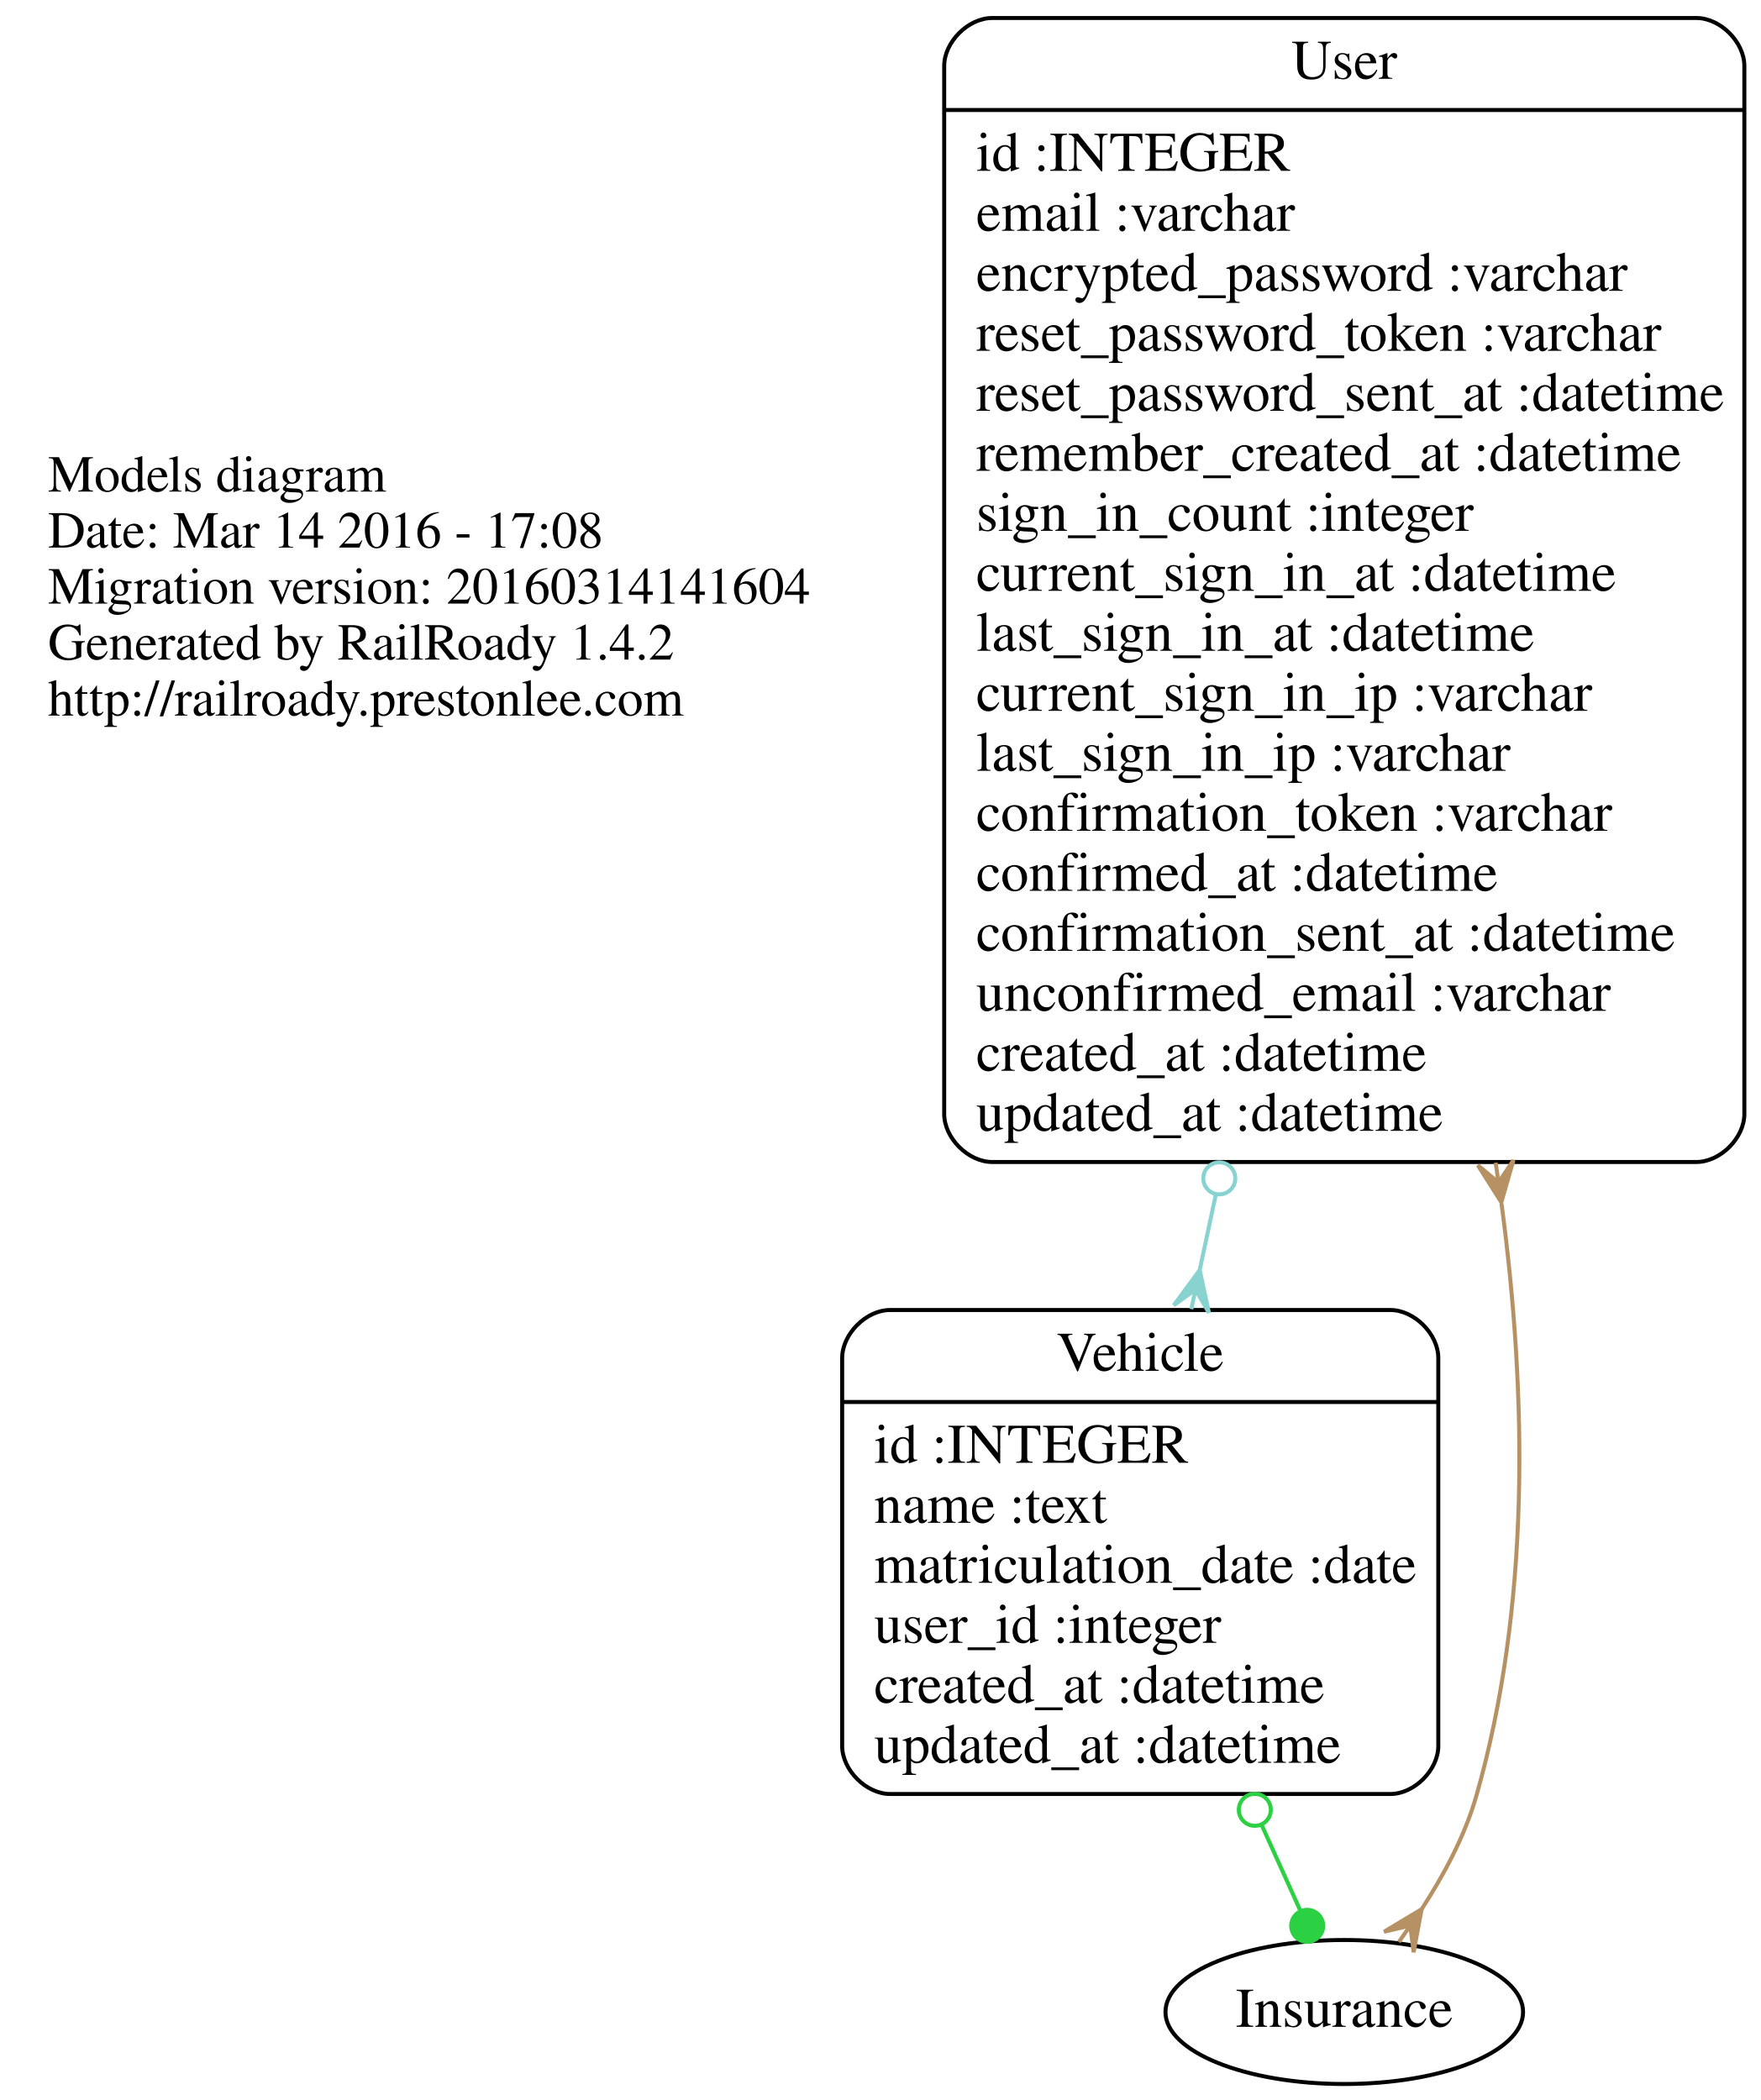
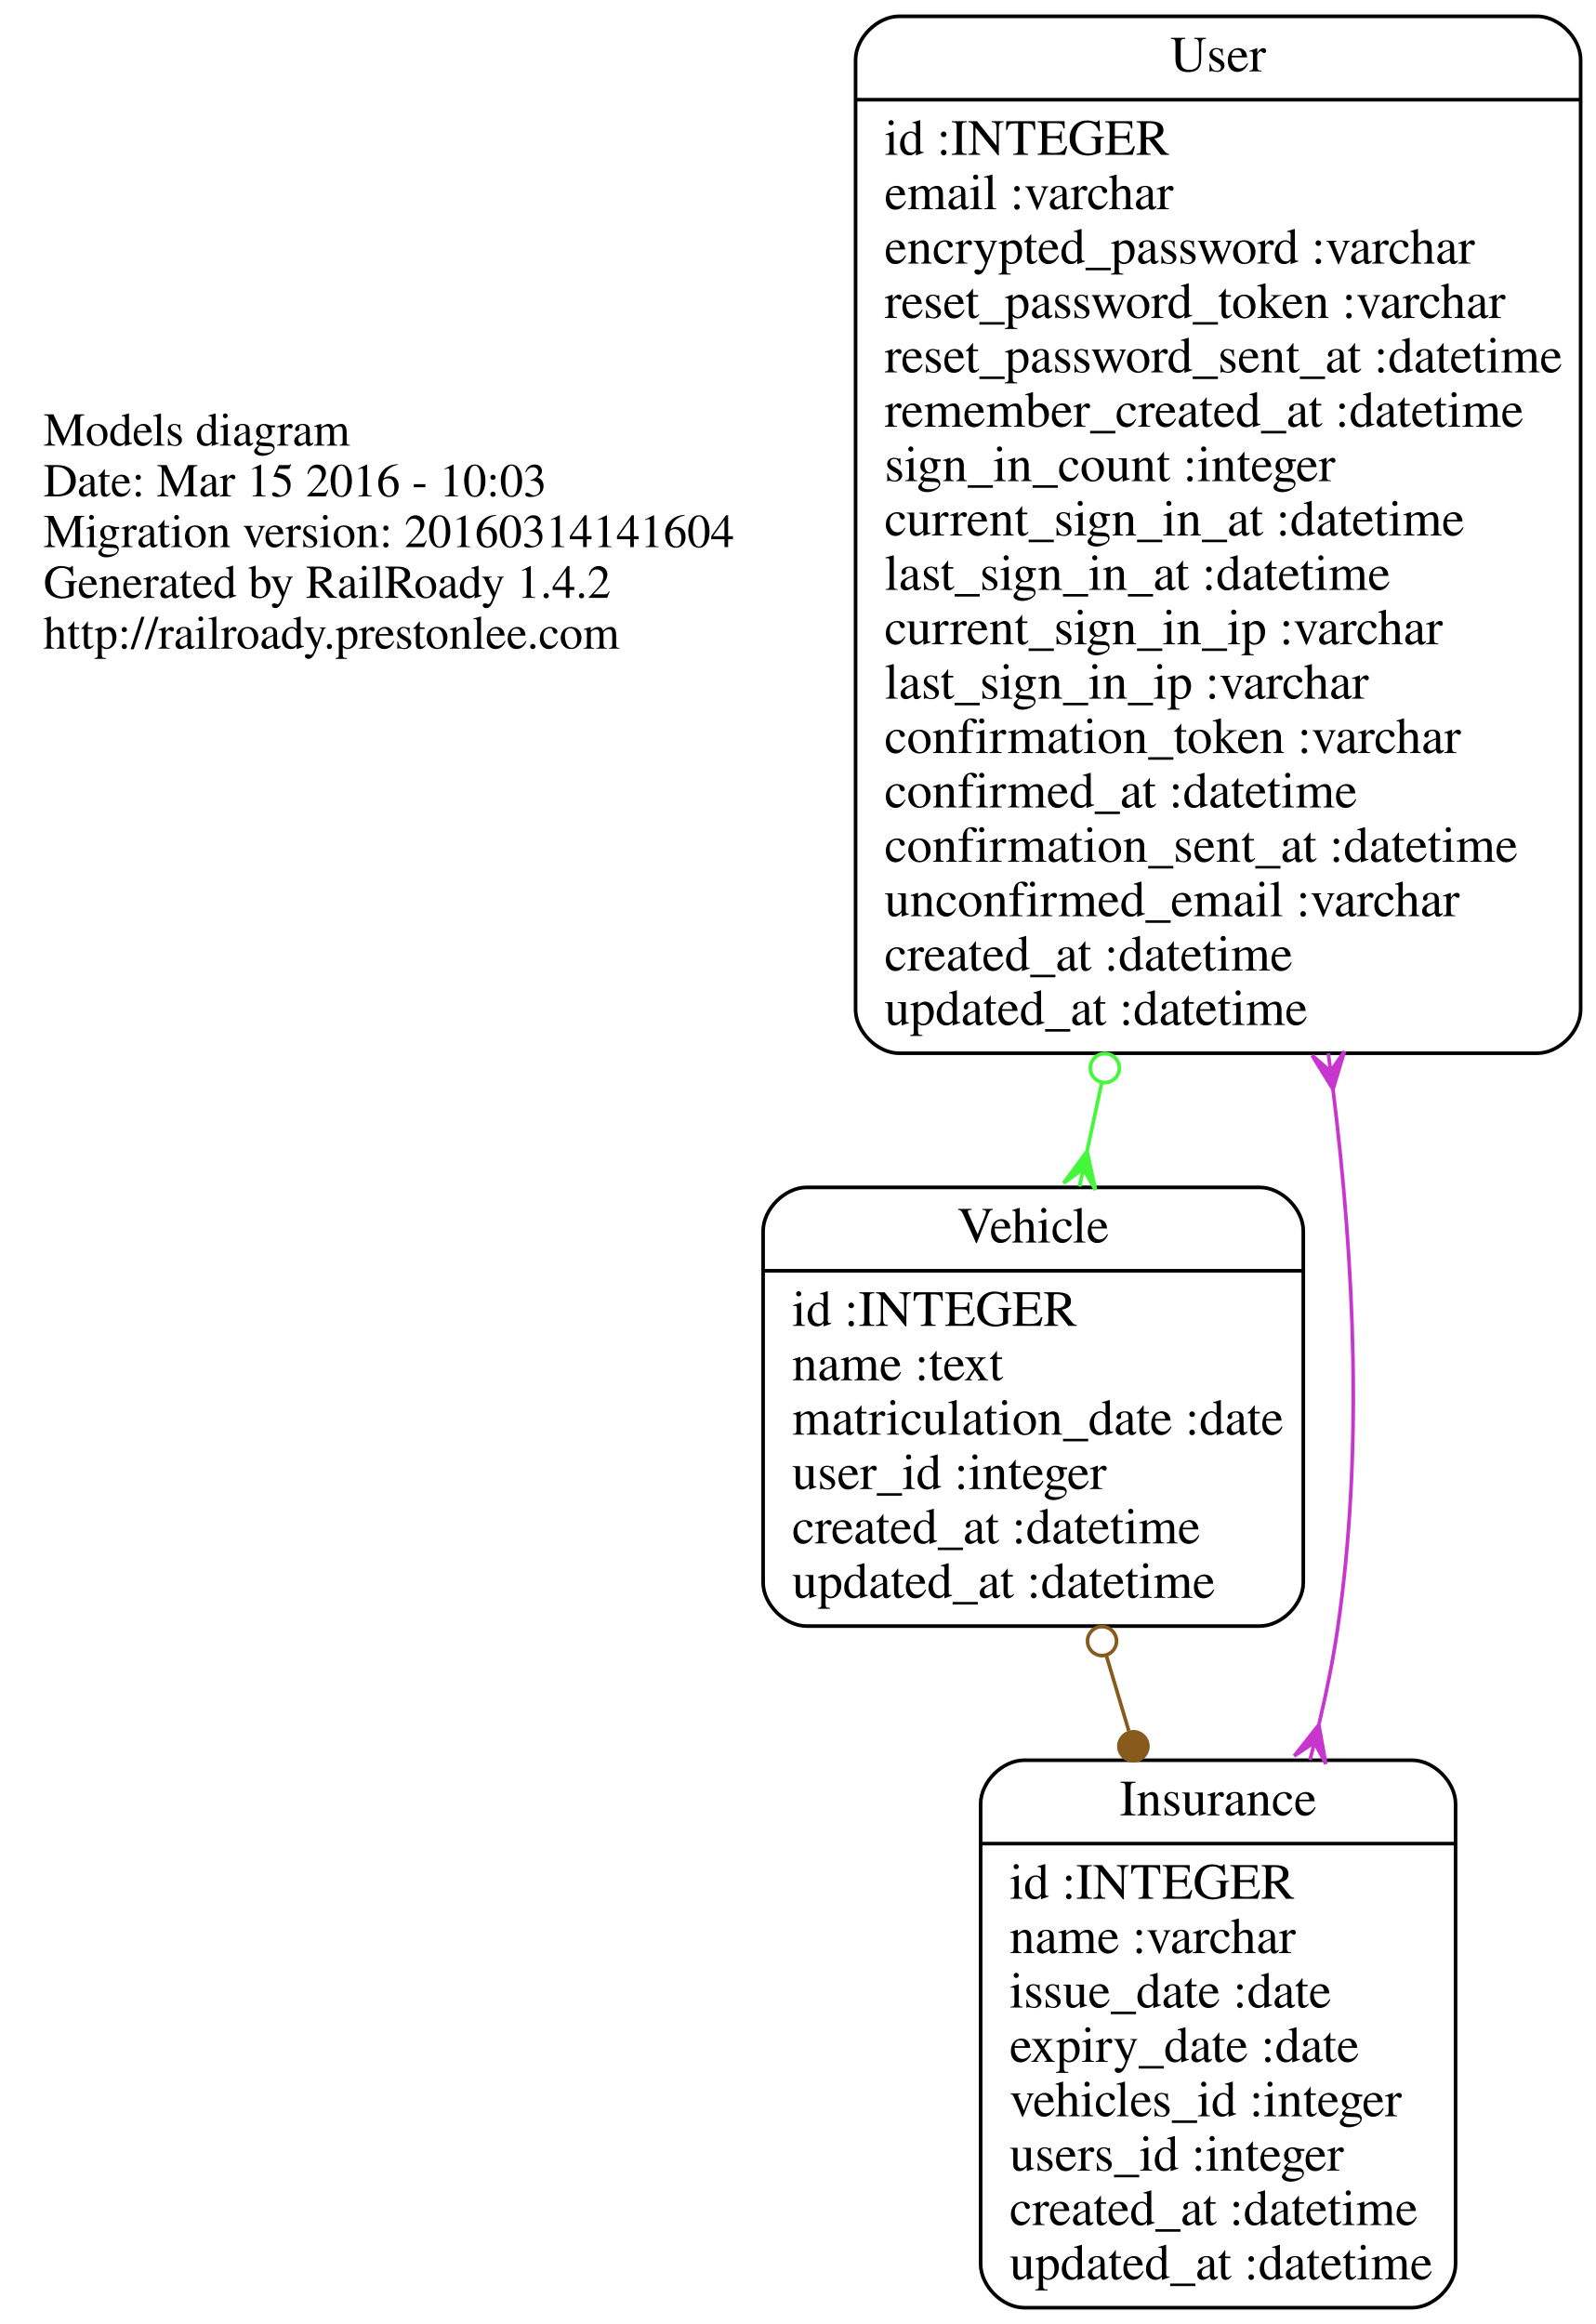
- <svg xmlns="http://www.w3.org/2000/svg" width="440pt" height="525pt" viewBox="0.00 0.00 440.00 525.00">
-   <g id="graph0" class="graph" transform="scale(1 1) rotate(0) translate(4 521)">
-     <polygon fill="none" stroke="none" points="-4,4 -4,-521 436,-521 436,4 -4,4" />
+ <svg xmlns="http://www.w3.org/2000/svg" width="440pt" height="641pt" viewBox="0.00 0.00 440.00 641.00">
+   <g id="graph0" class="graph" transform="scale(1 1) rotate(0) translate(4 637)">
+     <polygon fill="none" stroke="none" points="-4,4 -4,-637 436,-637 436,4 -4,4" />
    <g id="node1" class="node">
-       <text text-anchor="start" x="8" y="-398.1" font-family="Times,serif" font-size="13.00">Models diagram</text>
-       <text text-anchor="start" x="8" y="-384.1" font-family="Times,serif" font-size="13.00">Date: Mar 14 2016 - 17:08</text>
-       <text text-anchor="start" x="8" y="-370.1" font-family="Times,serif" font-size="13.00">Migration version: 20160314141604</text>
-       <text text-anchor="start" x="8" y="-356.1" font-family="Times,serif" font-size="13.00">Generated by RailRoady 1.4.2</text>
-       <text text-anchor="start" x="8" y="-342.1" font-family="Times,serif" font-size="13.00">http://railroady.prestonlee.com</text>
+       <text text-anchor="start" x="8" y="-514.1" font-family="Times,serif" font-size="13.00">Models diagram</text>
+       <text text-anchor="start" x="8" y="-500.1" font-family="Times,serif" font-size="13.00">Date: Mar 15 2016 - 10:03</text>
+       <text text-anchor="start" x="8" y="-486.1" font-family="Times,serif" font-size="13.00">Migration version: 20160314141604</text>
+       <text text-anchor="start" x="8" y="-472.1" font-family="Times,serif" font-size="13.00">Generated by RailRoady 1.4.2</text>
+       <text text-anchor="start" x="8" y="-458.1" font-family="Times,serif" font-size="13.00">http://railroady.prestonlee.com</text>
    </g>
    <g id="node2" class="node">
-       <path fill="none" stroke="black" d="M244,-230.5C244,-230.5 420,-230.5 420,-230.5 426,-230.5 432,-236.5 432,-242.5 432,-242.5 432,-504.5 432,-504.5 432,-510.5 426,-516.5 420,-516.5 420,-516.5 244,-516.5 244,-516.5 238,-516.5 232,-510.5 232,-504.5 232,-504.5 232,-242.5 232,-242.5 232,-236.5 238,-230.5 244,-230.5" />
-       <text text-anchor="middle" x="332" y="-501.3" font-family="Times,serif" font-size="14.00">User</text>
-       <polyline fill="none" stroke="black" points="232,-493.5 432,-493.5 " />
-       <text text-anchor="start" x="240" y="-478.3" font-family="Times,serif" font-size="14.00">id :INTEGER</text>
-       <text text-anchor="start" x="240" y="-463.3" font-family="Times,serif" font-size="14.00">email :varchar</text>
-       <text text-anchor="start" x="240" y="-448.3" font-family="Times,serif" font-size="14.00">encrypted_password :varchar</text>
-       <text text-anchor="start" x="240" y="-433.3" font-family="Times,serif" font-size="14.00">reset_password_token :varchar</text>
-       <text text-anchor="start" x="240" y="-418.3" font-family="Times,serif" font-size="14.00">reset_password_sent_at :datetime</text>
-       <text text-anchor="start" x="240" y="-403.3" font-family="Times,serif" font-size="14.00">remember_created_at :datetime</text>
-       <text text-anchor="start" x="240" y="-388.3" font-family="Times,serif" font-size="14.00">sign_in_count :integer</text>
-       <text text-anchor="start" x="240" y="-373.3" font-family="Times,serif" font-size="14.00">current_sign_in_at :datetime</text>
-       <text text-anchor="start" x="240" y="-358.3" font-family="Times,serif" font-size="14.00">last_sign_in_at :datetime</text>
-       <text text-anchor="start" x="240" y="-343.3" font-family="Times,serif" font-size="14.00">current_sign_in_ip :varchar</text>
-       <text text-anchor="start" x="240" y="-328.3" font-family="Times,serif" font-size="14.00">last_sign_in_ip :varchar</text>
-       <text text-anchor="start" x="240" y="-313.3" font-family="Times,serif" font-size="14.00">confirmation_token :varchar</text>
-       <text text-anchor="start" x="240" y="-298.3" font-family="Times,serif" font-size="14.00">confirmed_at :datetime</text>
-       <text text-anchor="start" x="240" y="-283.3" font-family="Times,serif" font-size="14.00">confirmation_sent_at :datetime</text>
-       <text text-anchor="start" x="240" y="-268.3" font-family="Times,serif" font-size="14.00">unconfirmed_email :varchar</text>
-       <text text-anchor="start" x="240" y="-253.3" font-family="Times,serif" font-size="14.00">created_at :datetime</text>
-       <text text-anchor="start" x="240" y="-238.3" font-family="Times,serif" font-size="14.00">updated_at :datetime</text>
+       <path fill="none" stroke="black" d="M244,-346.5C244,-346.5 420,-346.5 420,-346.5 426,-346.5 432,-352.5 432,-358.5 432,-358.5 432,-620.5 432,-620.5 432,-626.5 426,-632.5 420,-632.5 420,-632.5 244,-632.5 244,-632.5 238,-632.5 232,-626.5 232,-620.5 232,-620.5 232,-358.5 232,-358.5 232,-352.5 238,-346.5 244,-346.5" />
+       <text text-anchor="middle" x="332" y="-617.3" font-family="Times,serif" font-size="14.00">User</text>
+       <polyline fill="none" stroke="black" points="232,-609.5 432,-609.5 " />
+       <text text-anchor="start" x="240" y="-594.3" font-family="Times,serif" font-size="14.00">id :INTEGER</text>
+       <text text-anchor="start" x="240" y="-579.3" font-family="Times,serif" font-size="14.00">email :varchar</text>
+       <text text-anchor="start" x="240" y="-564.3" font-family="Times,serif" font-size="14.00">encrypted_password :varchar</text>
+       <text text-anchor="start" x="240" y="-549.3" font-family="Times,serif" font-size="14.00">reset_password_token :varchar</text>
+       <text text-anchor="start" x="240" y="-534.3" font-family="Times,serif" font-size="14.00">reset_password_sent_at :datetime</text>
+       <text text-anchor="start" x="240" y="-519.3" font-family="Times,serif" font-size="14.00">remember_created_at :datetime</text>
+       <text text-anchor="start" x="240" y="-504.3" font-family="Times,serif" font-size="14.00">sign_in_count :integer</text>
+       <text text-anchor="start" x="240" y="-489.3" font-family="Times,serif" font-size="14.00">current_sign_in_at :datetime</text>
+       <text text-anchor="start" x="240" y="-474.3" font-family="Times,serif" font-size="14.00">last_sign_in_at :datetime</text>
+       <text text-anchor="start" x="240" y="-459.3" font-family="Times,serif" font-size="14.00">current_sign_in_ip :varchar</text>
+       <text text-anchor="start" x="240" y="-444.3" font-family="Times,serif" font-size="14.00">last_sign_in_ip :varchar</text>
+       <text text-anchor="start" x="240" y="-429.3" font-family="Times,serif" font-size="14.00">confirmation_token :varchar</text>
+       <text text-anchor="start" x="240" y="-414.3" font-family="Times,serif" font-size="14.00">confirmed_at :datetime</text>
+       <text text-anchor="start" x="240" y="-399.3" font-family="Times,serif" font-size="14.00">confirmation_sent_at :datetime</text>
+       <text text-anchor="start" x="240" y="-384.3" font-family="Times,serif" font-size="14.00">unconfirmed_email :varchar</text>
+       <text text-anchor="start" x="240" y="-369.3" font-family="Times,serif" font-size="14.00">created_at :datetime</text>
+       <text text-anchor="start" x="240" y="-354.3" font-family="Times,serif" font-size="14.00">updated_at :datetime</text>
    </g>
    <g id="node3" class="node">
-       <path fill="none" stroke="black" d="M218.5,-72.5C218.5,-72.5 343.5,-72.5 343.5,-72.5 349.5,-72.5 355.5,-78.5 355.5,-84.5 355.5,-84.5 355.5,-181.5 355.5,-181.5 355.5,-187.5 349.5,-193.5 343.5,-193.5 343.5,-193.5 218.5,-193.5 218.5,-193.5 212.5,-193.5 206.5,-187.5 206.5,-181.5 206.5,-181.5 206.5,-84.5 206.5,-84.5 206.5,-78.5 212.5,-72.5 218.5,-72.5" />
-       <text text-anchor="middle" x="281" y="-178.3" font-family="Times,serif" font-size="14.00">Vehicle</text>
-       <polyline fill="none" stroke="black" points="206.5,-170.5 355.5,-170.5 " />
-       <text text-anchor="start" x="214.5" y="-155.3" font-family="Times,serif" font-size="14.00">id :INTEGER</text>
-       <text text-anchor="start" x="214.5" y="-140.3" font-family="Times,serif" font-size="14.00">name :text</text>
-       <text text-anchor="start" x="214.5" y="-125.3" font-family="Times,serif" font-size="14.00">matriculation_date :date</text>
-       <text text-anchor="start" x="214.5" y="-110.3" font-family="Times,serif" font-size="14.00">user_id :integer</text>
-       <text text-anchor="start" x="214.5" y="-95.3" font-family="Times,serif" font-size="14.00">created_at :datetime</text>
-       <text text-anchor="start" x="214.5" y="-80.3" font-family="Times,serif" font-size="14.00">updated_at :datetime</text>
+       <path fill="none" stroke="black" d="M218.5,-188.5C218.5,-188.5 343.5,-188.5 343.5,-188.5 349.5,-188.5 355.5,-194.5 355.5,-200.5 355.5,-200.5 355.5,-297.5 355.5,-297.5 355.5,-303.5 349.5,-309.5 343.5,-309.5 343.5,-309.5 218.5,-309.5 218.5,-309.5 212.5,-309.5 206.5,-303.5 206.5,-297.5 206.5,-297.5 206.5,-200.5 206.5,-200.5 206.5,-194.5 212.5,-188.5 218.5,-188.5" />
+       <text text-anchor="middle" x="281" y="-294.3" font-family="Times,serif" font-size="14.00">Vehicle</text>
+       <polyline fill="none" stroke="black" points="206.5,-286.5 355.5,-286.5 " />
+       <text text-anchor="start" x="214.5" y="-271.3" font-family="Times,serif" font-size="14.00">id :INTEGER</text>
+       <text text-anchor="start" x="214.5" y="-256.3" font-family="Times,serif" font-size="14.00">name :text</text>
+       <text text-anchor="start" x="214.5" y="-241.3" font-family="Times,serif" font-size="14.00">matriculation_date :date</text>
+       <text text-anchor="start" x="214.5" y="-226.3" font-family="Times,serif" font-size="14.00">user_id :integer</text>
+       <text text-anchor="start" x="214.5" y="-211.3" font-family="Times,serif" font-size="14.00">created_at :datetime</text>
+       <text text-anchor="start" x="214.5" y="-196.3" font-family="Times,serif" font-size="14.00">updated_at :datetime</text>
    </g>
    <g id="edge1" class="edge">
-       <path fill="none" stroke="#88d2d0" d="M299.88,-222.294C298.52,-215.931 297.186,-209.694 295.897,-203.663" />
-       <ellipse fill="none" stroke="#88d2d0" cx="300.76" cy="-226.408" rx="4" ry="4" />
-       <polygon fill="#88d2d0" stroke="#88d2d0" points="295.862,-203.501 298.171,-192.781 294.816,-198.611 293.771,-193.722 293.771,-193.722 293.771,-193.722 294.816,-198.611 289.37,-194.663 295.862,-203.501 295.862,-203.501" />
+       <path fill="none" stroke="#45f73a" d="M299.88,-338.294C298.52,-331.931 297.186,-325.694 295.897,-319.663" />
+       <ellipse fill="none" stroke="#45f73a" cx="300.76" cy="-342.408" rx="4" ry="4" />
+       <polygon fill="#45f73a" stroke="#45f73a" points="295.862,-319.501 298.171,-308.781 294.816,-314.611 293.771,-309.722 293.771,-309.722 293.771,-309.722 294.816,-314.611 289.37,-310.663 295.862,-319.501 295.862,-319.501" />
    </g>
    <g id="node4" class="node">
-       <ellipse fill="none" stroke="black" cx="332" cy="-18" rx="44.693" ry="18" />
-       <text text-anchor="middle" x="332" y="-14.3" font-family="Times,serif" font-size="14.00">Insurance</text>
+       <path fill="none" stroke="black" d="M278.5,-0.5C278.5,-0.5 385.5,-0.5 385.5,-0.5 391.5,-0.5 397.5,-6.5 397.5,-12.5 397.5,-12.5 397.5,-139.5 397.5,-139.5 397.5,-145.5 391.5,-151.5 385.5,-151.5 385.5,-151.5 278.5,-151.5 278.5,-151.5 272.5,-151.5 266.5,-145.5 266.5,-139.5 266.5,-139.5 266.5,-12.5 266.5,-12.5 266.5,-6.5 272.5,-0.5 278.5,-0.5" />
+       <text text-anchor="middle" x="332" y="-136.3" font-family="Times,serif" font-size="14.00">Insurance</text>
+       <polyline fill="none" stroke="black" points="266.5,-128.5 397.5,-128.5 " />
+       <text text-anchor="start" x="274.5" y="-113.3" font-family="Times,serif" font-size="14.00">id :INTEGER</text>
+       <text text-anchor="start" x="274.5" y="-98.3" font-family="Times,serif" font-size="14.00">name :varchar</text>
+       <text text-anchor="start" x="274.5" y="-83.3" font-family="Times,serif" font-size="14.00">issue_date :date</text>
+       <text text-anchor="start" x="274.5" y="-68.3" font-family="Times,serif" font-size="14.00">expiry_date :date</text>
+       <text text-anchor="start" x="274.5" y="-53.3" font-family="Times,serif" font-size="14.00">vehicles_id :integer</text>
+       <text text-anchor="start" x="274.5" y="-38.3" font-family="Times,serif" font-size="14.00">users_id :integer</text>
+       <text text-anchor="start" x="274.5" y="-23.3" font-family="Times,serif" font-size="14.00">created_at :datetime</text>
+       <text text-anchor="start" x="274.5" y="-8.3" font-family="Times,serif" font-size="14.00">updated_at :datetime</text>
    </g>
    <g id="edge2" class="edge">
-       <path fill="none" stroke="#b69164" d="M371.295,-220.151C377.72,-172.09 378.502,-119.229 365,-72 362.17,-62.099 356.895,-52.248 351.381,-43.773" />
-       <polygon fill="#b69164" stroke="#b69164" points="371.255,-220.431 365.386,-229.694 370.548,-225.381 369.841,-230.331 369.841,-230.331 369.841,-230.331 370.548,-225.381 374.296,-230.967 371.255,-220.431 371.255,-220.431" />
-       <polygon fill="#b69164" stroke="#b69164" points="351.339,-43.712 349.338,-32.931 348.489,-39.604 345.64,-35.495 345.64,-35.495 345.64,-35.495 348.489,-39.604 341.942,-38.06 351.339,-43.712 351.339,-43.712" />
+       <path fill="none" stroke="#c836d0" d="M363.712,-336.38C369.612,-288.779 372.002,-236.124 365,-188 363.738,-179.327 361.949,-170.389 359.849,-161.528" />
+       <polygon fill="#c836d0" stroke="#c836d0" points="363.691,-336.541 357.939,-345.878 363.046,-341.5 362.401,-346.458 362.401,-346.458 362.401,-346.458 363.046,-341.5 366.864,-347.038 363.691,-336.541 363.691,-336.541" />
+       <polygon fill="#c836d0" stroke="#c836d0" points="359.786,-161.275 361.722,-150.481 358.571,-156.425 357.357,-151.574 357.357,-151.574 357.357,-151.574 358.571,-156.425 352.992,-152.667 359.786,-161.275 359.786,-161.275" />
    </g>
    <g id="edge3" class="edge">
-       <path fill="none" stroke="#2bd142" d="M311.36,-64.733C314.748,-57.224 318.018,-49.979 320.918,-43.555" />
-       <ellipse fill="none" stroke="#2bd142" cx="309.639" cy="-68.545" rx="4" ry="4" />
-       <ellipse fill="#2bd142" stroke="#2bd142" cx="322.728" cy="-39.544" rx="4" ry="4" />
+       <path fill="none" stroke="#875b1b" d="M301.184,-180.325C303.213,-173.523 305.288,-166.563 307.357,-159.628" />
+       <ellipse fill="none" stroke="#875b1b" cx="299.981" cy="-184.359" rx="4" ry="4" />
+       <ellipse fill="#875b1b" stroke="#875b1b" cx="308.635" cy="-155.343" rx="4" ry="4" />
    </g>
  </g>
</svg>
